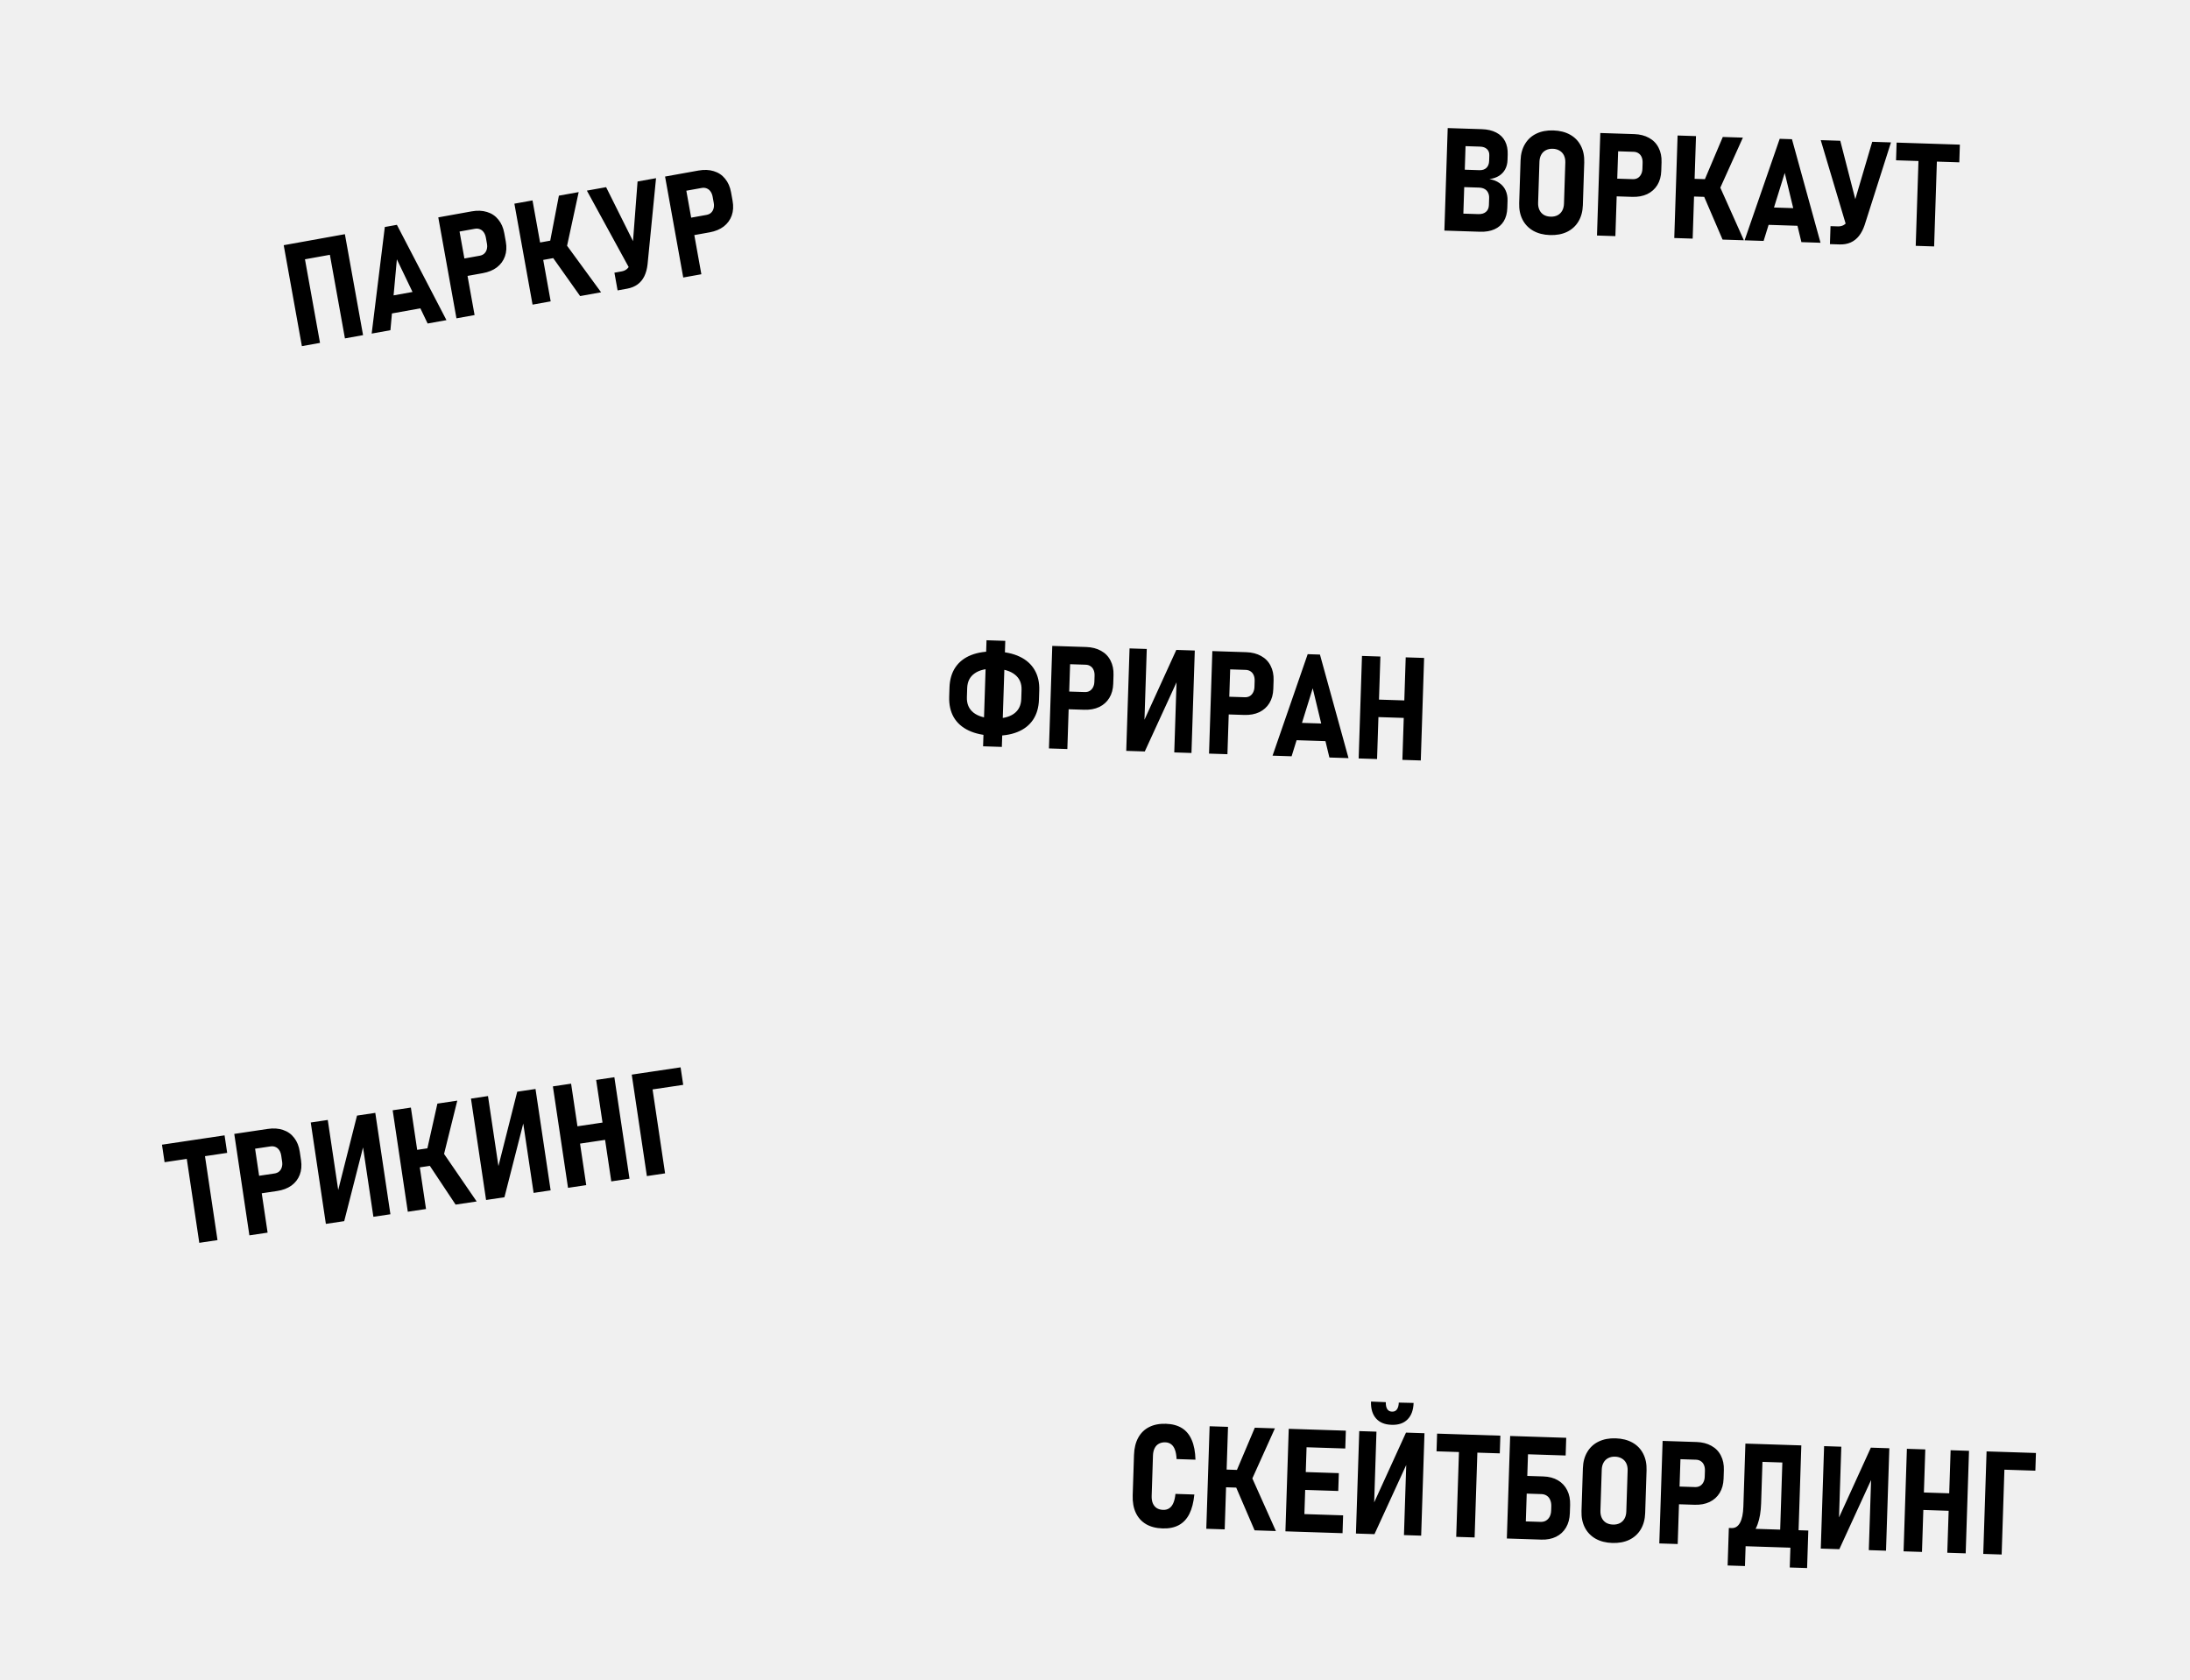
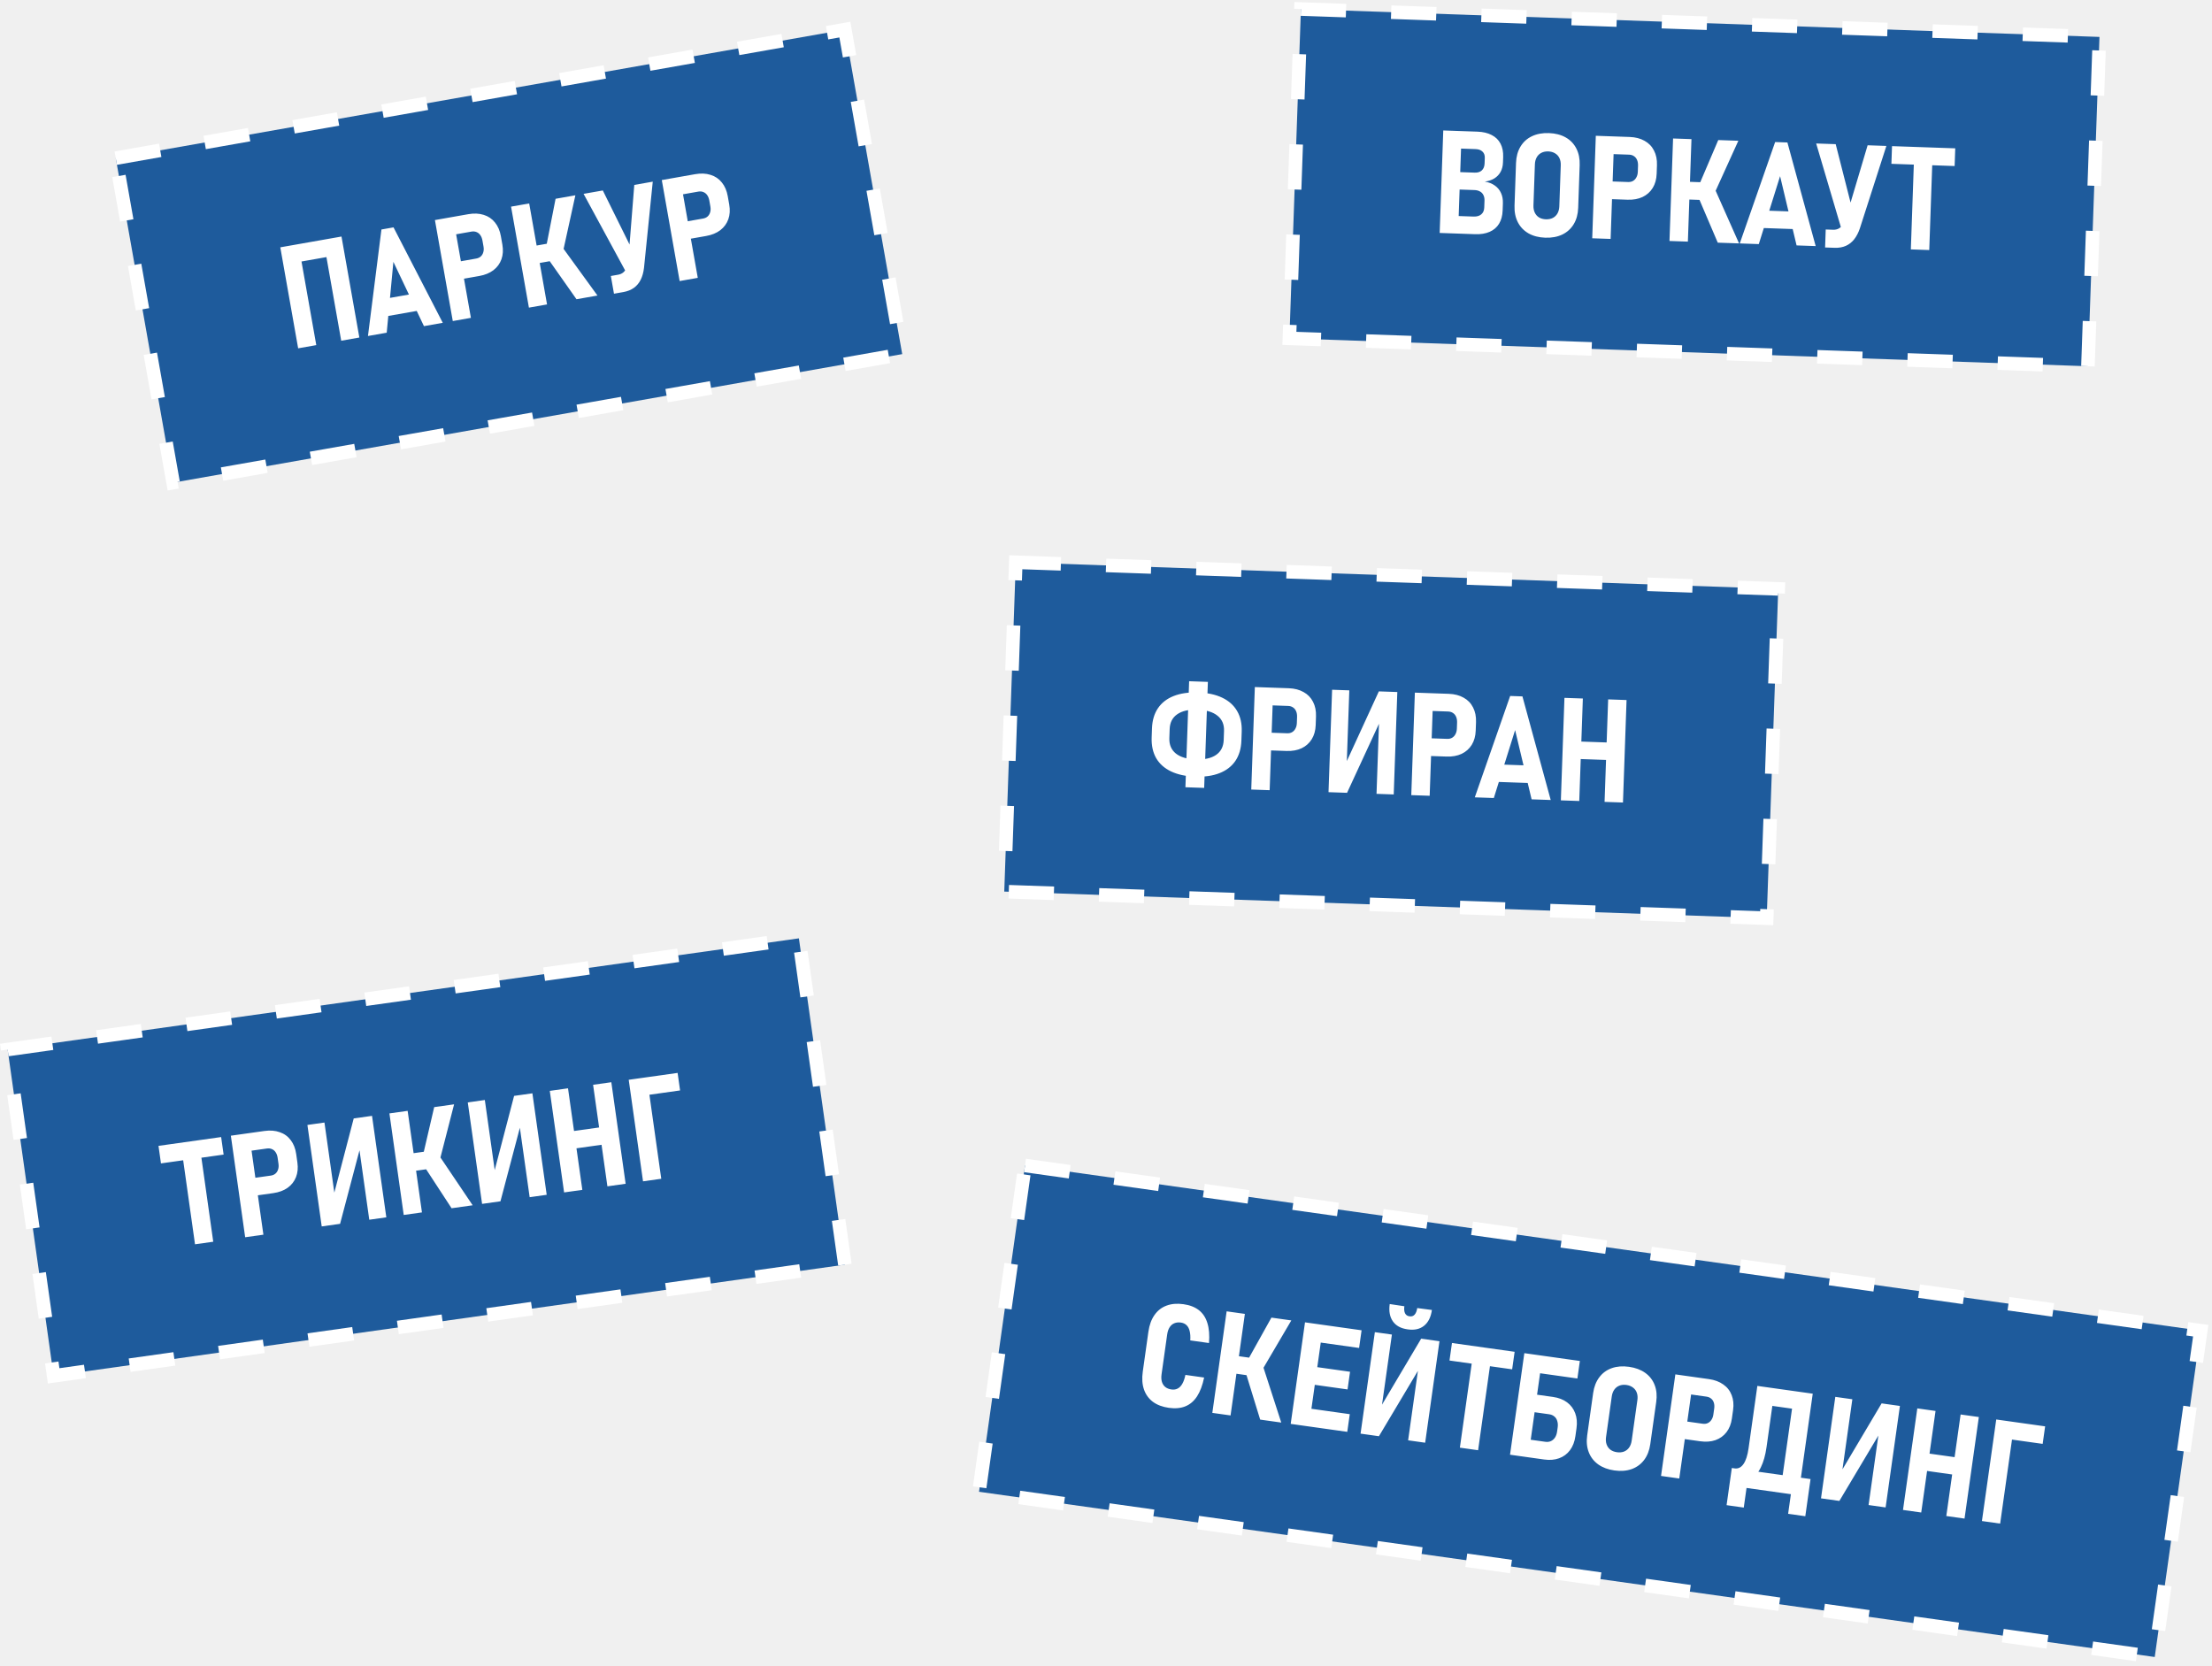
- <svg xmlns="http://www.w3.org/2000/svg" width="485" height="372" viewBox="0 0 485 372" fill="none">
-   <path d="M72.365 52.59L76.379 51.868L80.404 74.227L76.39 74.95L72.365 52.59ZM62.831 54.307L66.845 53.584L70.87 75.944L66.856 76.666L62.831 54.307ZM64.799 53.953L74.887 52.136L75.579 55.981L65.492 57.797L64.799 53.953ZM85.221 50.276L87.897 49.795L98.873 70.903L94.705 71.653L87.891 57.432L86.463 73.137L82.311 73.884L85.221 50.276ZM84.847 65.839L93.782 64.23L94.468 68.044L85.534 69.652L84.847 65.839ZM100.676 57.639L106.228 56.64C106.638 56.566 106.975 56.41 107.239 56.172C107.511 55.922 107.698 55.608 107.8 55.23C107.911 54.85 107.925 54.429 107.842 53.968L107.607 52.66C107.52 52.179 107.364 51.778 107.137 51.459C106.908 51.13 106.623 50.901 106.283 50.772C105.95 50.63 105.574 50.597 105.154 50.673L99.602 51.672L98.907 47.813L104.459 46.813C105.71 46.588 106.84 46.633 107.849 46.949C108.867 47.253 109.703 47.811 110.357 48.625C111.02 49.426 111.461 50.432 111.678 51.642L112.016 53.518C112.232 54.717 112.168 55.803 111.825 56.775C111.481 57.747 110.891 58.557 110.055 59.205C109.218 59.843 108.173 60.274 106.923 60.499L101.371 61.499L100.676 57.639ZM97.062 48.145L101.076 47.422L105.101 69.782L101.087 70.504L97.062 48.145ZM121.689 54.158L123.773 43.336L128.156 42.547L125.175 56.325L121.689 54.158ZM122.069 56.535L125.263 53.991L133.119 64.738L128.475 65.574L122.069 56.535ZM113.916 45.111L117.93 44.388L121.955 66.748L117.941 67.47L113.916 45.111ZM117.347 54.114L124.267 52.868L124.962 56.728L118.042 57.974L117.347 54.114ZM129.971 42.221L134.23 41.454L141.935 56.912L139.959 60.49L129.971 42.221ZM143.407 58.568C143.292 59.573 143.052 60.447 142.689 61.19C142.325 61.932 141.825 62.536 141.189 62.999C140.553 63.463 139.773 63.778 138.85 63.944L136.774 64.318L136.069 60.397L137.683 60.106C138.124 60.027 138.501 59.858 138.815 59.601C139.126 59.333 139.371 58.987 139.549 58.564C139.735 58.128 139.855 57.619 139.909 57.038L141.196 40.2L145.287 39.464L143.407 58.568ZM150.9 48.598L156.452 47.599C156.862 47.525 157.199 47.369 157.463 47.131C157.735 46.881 157.922 46.567 158.024 46.188C158.135 45.809 158.149 45.388 158.066 44.927L157.831 43.62C157.744 43.138 157.588 42.737 157.361 42.418C157.132 42.089 156.847 41.86 156.507 41.73C156.174 41.589 155.798 41.556 155.378 41.632L149.826 42.631L149.131 38.772L154.683 37.772C155.934 37.547 157.064 37.592 158.073 37.908C159.091 38.212 159.927 38.77 160.581 39.584C161.244 40.386 161.685 41.391 161.902 42.601L162.24 44.477C162.456 45.676 162.392 46.762 162.049 47.734C161.705 48.706 161.115 49.516 160.279 50.164C159.442 50.802 158.397 51.233 157.147 51.459L151.595 52.458L150.9 48.598ZM147.286 39.104L151.3 38.381L155.325 60.741L151.311 61.463L147.286 39.104Z" fill="black" />
-   <path d="M219.872 162.94C217.779 162.872 215.999 162.491 214.531 161.798C213.063 161.104 211.958 160.125 211.218 158.861C210.488 157.587 210.151 156.065 210.209 154.295L210.274 152.28C210.331 150.521 210.764 149.034 211.575 147.82C212.396 146.596 213.562 145.685 215.071 145.088C216.581 144.49 218.382 144.226 220.475 144.293C222.578 144.361 224.358 144.742 225.816 145.435C227.284 146.129 228.388 147.113 229.128 148.388C229.869 149.652 230.211 151.164 230.154 152.923L230.089 154.938C230.032 156.708 229.592 158.205 228.771 159.429C227.95 160.643 226.785 161.548 225.275 162.145C223.776 162.743 221.975 163.008 219.872 162.94ZM218.476 141.805L222.63 141.94L221.87 165.428L217.716 165.293L218.476 141.805ZM219.995 159.129C221.921 159.192 223.417 158.854 224.483 158.118C225.56 157.371 226.122 156.269 226.169 154.811L226.234 152.796C226.281 151.349 225.791 150.223 224.764 149.419C223.749 148.605 222.278 148.166 220.352 148.104C218.426 148.041 216.929 148.384 215.863 149.131C214.797 149.868 214.24 150.96 214.194 152.407L214.128 154.421C214.081 155.879 214.566 157.015 215.581 157.83C216.598 158.634 218.069 159.067 219.995 159.129ZM234.588 153.098L240.226 153.28C240.642 153.294 241.004 153.212 241.312 153.034C241.631 152.846 241.88 152.578 242.058 152.23C242.246 151.881 242.348 151.473 242.363 151.005L242.406 149.677C242.422 149.188 242.352 148.763 242.197 148.404C242.042 148.034 241.812 147.751 241.505 147.553C241.21 147.346 240.849 147.235 240.422 147.221L234.784 147.039L234.911 143.119L240.549 143.301C241.819 143.342 242.915 143.623 243.836 144.142C244.768 144.652 245.469 145.373 245.939 146.305C246.42 147.228 246.64 148.303 246.6 149.531L246.539 151.437C246.499 152.655 246.21 153.703 245.671 154.582C245.132 155.461 244.386 156.13 243.433 156.589C242.481 157.038 241.369 157.241 240.099 157.2L234.461 157.018L234.588 153.098ZM233.037 143.058L237.113 143.19L236.378 165.897L232.302 165.765L233.037 143.058ZM260.054 166.647L260.598 149.828L260.943 150.277L253.526 166.436L249.419 166.303L250.153 143.612L253.964 143.735L253.413 160.742L253.053 160.293L260.507 143.947L264.599 144.079L263.864 166.771L260.054 166.647ZM270.038 154.245L275.676 154.427C276.092 154.441 276.455 154.359 276.763 154.181C277.081 153.993 277.33 153.725 277.508 153.377C277.696 153.028 277.798 152.62 277.813 152.152L277.856 150.824C277.872 150.335 277.802 149.91 277.647 149.551C277.492 149.181 277.262 148.898 276.956 148.7C276.66 148.493 276.299 148.382 275.872 148.368L270.234 148.186L270.361 144.266L275.999 144.448C277.269 144.489 278.365 144.77 279.286 145.289C280.218 145.799 280.919 146.52 281.389 147.452C281.87 148.375 282.09 149.45 282.051 150.678L281.989 152.584C281.95 153.802 281.66 154.85 281.121 155.729C280.582 156.608 279.836 157.277 278.883 157.736C277.931 158.185 276.819 158.388 275.549 158.347L269.912 158.165L270.038 154.245ZM268.487 144.205L272.563 144.337L271.829 167.044L267.753 166.912L268.487 144.205ZM289.601 144.888L292.318 144.976L298.643 167.912L294.41 167.775L290.717 152.444L286.04 167.504L281.823 167.367L289.601 144.888ZM285.985 160.029L295.058 160.323L294.933 164.196L285.859 163.902L285.985 160.029ZM311.309 145.591L315.385 145.723L314.65 168.429L310.574 168.298L311.309 145.591ZM301.626 145.277L305.702 145.409L304.967 168.116L300.891 167.984L301.626 145.277ZM303.223 154.881L313.639 155.218L313.514 159.091L303.097 158.754L303.223 154.881Z" fill="black" />
-   <path d="M322.047 47.249L327.372 47.422C328.101 47.445 328.669 47.281 329.076 46.93C329.494 46.578 329.714 46.075 329.735 45.419L329.785 43.873C329.8 43.404 329.719 43.001 329.543 42.661C329.377 42.312 329.12 42.043 328.772 41.855C328.434 41.667 328.02 41.565 327.531 41.549L322.237 41.377L322.361 37.52L327.609 37.69C328.275 37.712 328.796 37.546 329.172 37.193C329.559 36.831 329.764 36.311 329.786 35.634L329.825 34.416C329.844 33.823 329.672 33.359 329.307 33.024C328.954 32.679 328.444 32.495 327.777 32.474L322.53 32.304L322.656 28.431L328.168 28.61C329.418 28.65 330.478 28.898 331.349 29.353C332.221 29.799 332.872 30.434 333.304 31.261C333.736 32.088 333.933 33.074 333.896 34.22L333.857 35.438C333.831 36.219 333.658 36.906 333.337 37.5C333.015 38.094 332.557 38.58 331.961 38.956C331.365 39.323 330.659 39.56 329.843 39.669C330.714 39.812 331.455 40.102 332.066 40.539C332.677 40.965 333.134 41.511 333.435 42.178C333.747 42.844 333.889 43.615 333.861 44.489L333.81 46.051C333.773 47.207 333.512 48.188 333.027 48.996C332.543 49.793 331.851 50.391 330.952 50.789C330.054 51.188 328.985 51.367 327.746 51.327L321.921 51.138L322.047 47.249ZM320.61 28.365L324.686 28.497L323.951 51.204L319.875 51.072L320.61 28.365ZM343.261 52.063C341.835 52.017 340.6 51.701 339.556 51.115C338.512 50.518 337.721 49.695 337.181 48.646C336.642 47.597 336.395 46.374 336.44 44.979L336.746 35.516C336.791 34.12 337.117 32.917 337.723 31.905C338.329 30.882 339.172 30.112 340.252 29.595C341.332 29.077 342.585 28.841 344.011 28.888C345.448 28.934 346.689 29.25 347.733 29.837C348.777 30.423 349.568 31.246 350.107 32.305C350.646 33.355 350.893 34.577 350.848 35.972L350.542 45.436C350.497 46.831 350.171 48.034 349.565 49.047C348.959 50.059 348.116 50.829 347.036 51.357C345.957 51.874 344.698 52.109 343.261 52.063ZM343.393 47.987C343.976 48.006 344.49 47.903 344.935 47.677C345.381 47.442 345.725 47.104 345.969 46.663C346.212 46.223 346.344 45.701 346.363 45.097L346.657 36.008C346.677 35.415 346.579 34.891 346.364 34.435C346.15 33.98 345.828 33.626 345.398 33.372C344.969 33.108 344.463 32.967 343.88 32.948C343.297 32.929 342.783 33.038 342.337 33.273C341.903 33.499 341.564 33.832 341.32 34.272C341.077 34.712 340.945 35.229 340.926 35.823L340.632 44.912C340.612 45.516 340.71 46.045 340.925 46.5C341.139 46.955 341.456 47.315 341.875 47.578C342.304 47.832 342.81 47.968 343.393 47.987ZM355.956 39.498L361.593 39.681C362.01 39.694 362.372 39.612 362.68 39.434C362.999 39.247 363.247 38.978 363.425 38.63C363.614 38.282 363.715 37.873 363.731 37.405L363.774 36.077C363.789 35.588 363.72 35.164 363.565 34.804C363.41 34.435 363.179 34.151 362.873 33.953C362.577 33.746 362.216 33.635 361.789 33.621L356.152 33.439L356.279 29.519L361.916 29.701C363.186 29.743 364.282 30.023 365.203 30.543C366.135 31.052 366.836 31.773 367.306 32.706C367.787 33.628 368.008 34.703 367.968 35.932L367.906 37.837C367.867 39.055 367.578 40.104 367.039 40.982C366.499 41.861 365.753 42.53 364.801 42.989C363.848 43.438 362.737 43.642 361.467 43.6L355.829 43.418L355.956 39.498ZM354.405 29.458L358.481 29.59L357.746 52.297L353.67 52.165L354.405 29.458ZM377.232 40.484L381.531 30.336L385.982 30.48L380.188 43.331L377.232 40.484ZM377.107 42.887L380.762 41.067L386.2 53.218L381.483 53.065L377.107 42.887ZM371.521 30.012L375.597 30.144L374.862 52.851L370.786 52.719L371.521 30.012ZM372.995 39.534L380.022 39.761L379.895 43.681L372.868 43.453L372.995 39.534ZM394.134 30.744L396.851 30.832L403.175 53.767L398.943 53.63L395.249 38.3L390.572 53.359L386.356 53.223L394.134 30.744ZM390.517 45.885L399.591 46.178L399.465 50.051L390.392 49.758L390.517 45.885ZM403.223 31.038L407.549 31.178L411.854 47.904L409.174 50.991L403.223 31.038ZM412.948 49.831C412.625 50.79 412.209 51.594 411.698 52.245C411.187 52.895 410.572 53.381 409.853 53.702C409.134 54.022 408.306 54.168 407.369 54.137L405.26 54.069L405.389 50.087L407.029 50.14C407.477 50.154 407.881 50.068 408.241 49.882C408.602 49.685 408.913 49.398 409.176 49.021C409.449 48.634 409.672 48.162 409.847 47.605L414.623 31.407L418.777 31.541L412.948 49.831ZM424.932 33.616L429.008 33.748L428.334 54.581L424.258 54.449L424.932 33.616ZM420.026 31.582L434.035 32.035L433.908 35.955L419.9 35.502L420.026 31.582Z" fill="black" />
-   <path d="M41.061 254.65L45.094 254.049L48.169 274.664L44.136 275.266L41.061 254.65ZM35.87 253.529L49.732 251.461L50.31 255.34L36.448 257.408L35.87 253.529ZM55.207 260.739L60.786 259.907C61.199 259.846 61.54 259.7 61.811 259.47C62.091 259.228 62.287 258.92 62.4 258.545C62.523 258.169 62.55 257.748 62.48 257.285L62.285 255.971C62.212 255.487 62.068 255.082 61.851 254.756C61.632 254.42 61.354 254.183 61.018 254.043C60.69 253.892 60.314 253.848 59.892 253.911L54.313 254.743L53.734 250.864L59.313 250.032C60.57 249.845 61.699 249.924 62.698 250.27C63.706 250.604 64.525 251.187 65.155 252.02C65.794 252.841 66.204 253.86 66.385 255.075L66.666 256.961C66.846 258.166 66.749 259.25 66.377 260.211C66.004 261.172 65.39 261.964 64.535 262.587C63.679 263.199 62.622 263.599 61.365 263.786L55.786 264.618L55.207 260.739ZM51.88 251.141L55.914 250.539L59.265 273.009L55.231 273.611L51.88 251.141ZM82.691 269.5L80.209 252.856L80.629 253.235L76.231 270.463L72.167 271.069L68.818 248.615L72.588 248.052L75.099 264.882L74.663 264.504L79.064 247.086L83.113 246.482L86.462 268.937L82.691 269.5ZM94.458 255.185L96.867 244.431L101.271 243.774L97.877 257.456L94.458 255.185ZM94.767 257.572L98.035 255.126L105.565 266.104L100.898 266.8L94.767 257.572ZM86.961 245.908L90.994 245.307L94.346 267.777L90.312 268.379L86.961 245.908ZM90.119 255.011L97.074 253.974L97.652 257.853L90.698 258.89L90.119 255.011ZM118.174 264.207L115.691 247.563L116.111 247.943L111.714 265.171L107.649 265.777L104.3 243.322L108.071 242.76L110.581 259.589L110.146 259.212L114.546 241.794L118.595 241.19L121.944 263.645L118.174 264.207ZM132.025 239.187L136.058 238.585L139.41 261.056L135.376 261.657L132.025 239.187ZM122.443 240.616L126.477 240.015L129.828 262.485L125.795 263.086L122.443 240.616ZM125.737 249.777L136.045 248.24L136.616 252.073L126.309 253.61L125.737 249.777ZM139.906 238.011L143.94 237.41L147.291 259.88L143.258 260.482L139.906 238.011ZM141.823 237.726L150.724 236.398L151.303 240.277L142.401 241.605L141.823 237.726Z" fill="black" />
-   <path d="M257.458 338.519C256.021 338.473 254.801 338.157 253.799 337.572C252.797 336.977 252.042 336.14 251.535 335.06C251.028 333.981 250.799 332.686 250.848 331.177L251.137 322.26C251.185 320.75 251.498 319.473 252.073 318.428C252.65 317.374 253.457 316.587 254.495 316.068C255.533 315.539 256.771 315.297 258.208 315.344C259.624 315.39 260.807 315.709 261.757 316.303C262.707 316.897 263.429 317.774 263.923 318.937C264.427 320.089 264.703 321.542 264.751 323.294L260.566 323.159C260.53 322.334 260.411 321.653 260.21 321.115C260.019 320.577 259.745 320.172 259.389 319.9C259.033 319.618 258.595 319.468 258.075 319.451C257.523 319.433 257.045 319.538 256.642 319.764C256.239 319.981 255.926 320.314 255.703 320.766C255.48 321.207 255.358 321.75 255.337 322.395L255.049 331.313C255.028 331.958 255.114 332.508 255.308 332.963C255.502 333.417 255.793 333.77 256.181 334.023C256.569 334.264 257.039 334.394 257.591 334.412C258.111 334.429 258.558 334.313 258.931 334.065C259.314 333.816 259.618 333.43 259.844 332.906C260.08 332.372 260.237 331.694 260.316 330.873L264.501 331.009C264.33 332.754 263.961 334.191 263.393 335.319C262.825 336.437 262.048 337.261 261.061 337.792C260.075 338.323 258.874 338.565 257.458 338.519ZM273.594 326.363L277.893 316.215L282.344 316.359L276.55 329.21L273.594 326.363ZM273.469 328.766L277.124 326.946L282.562 339.097L277.845 338.944L273.469 328.766ZM267.882 315.891L271.958 316.023L271.224 338.73L267.148 338.598L267.882 315.891ZM269.357 325.413L276.384 325.64L276.257 329.56L269.23 329.333L269.357 325.413ZM285.405 316.458L289.481 316.59L288.746 339.297L284.67 339.165L285.405 316.458ZM286.422 335.267L297.447 335.624L297.32 339.575L286.294 339.218L286.422 335.267ZM286.723 325.959L296.499 326.275L296.371 330.227L286.595 329.91L286.723 325.959ZM287.029 316.511L298.054 316.868L297.926 320.819L286.901 320.462L287.029 316.511ZM310.922 339.999L311.466 323.18L311.811 323.629L304.394 339.788L300.287 339.655L301.021 316.964L304.832 317.087L304.282 334.094L303.921 333.644L311.375 317.299L315.467 317.431L314.733 340.122L310.922 339.999ZM313.058 310.725C313.006 312.307 312.561 313.523 311.72 314.371C310.88 315.219 309.72 315.619 308.242 315.571L308.117 315.567C306.639 315.52 305.508 315.045 304.724 314.144C303.94 313.244 303.574 312.002 303.625 310.419L306.904 310.557C306.883 311.202 306.986 311.711 307.214 312.083C307.452 312.445 307.785 312.633 308.212 312.647L308.337 312.651C308.774 312.665 309.118 312.499 309.369 312.153C309.62 311.796 309.756 311.295 309.777 310.65L313.058 310.725ZM323.168 319.556L327.244 319.688L326.57 340.521L322.494 340.389L323.168 319.556ZM318.262 317.522L332.271 317.975L332.144 321.895L318.136 321.441L318.262 317.522ZM335.801 336.896L341.173 337.07C341.632 337.084 342.031 336.993 342.37 336.796C342.721 336.588 342.996 336.295 343.196 335.916C343.396 335.526 343.505 335.071 343.522 334.55L343.551 333.645C343.569 333.103 343.49 332.632 343.315 332.23C343.152 331.818 342.901 331.503 342.564 331.283C342.228 331.054 341.831 330.931 341.373 330.917L336 330.743L336.127 326.823L341.796 327.006C343.045 327.047 344.12 327.332 345.02 327.861C345.92 328.39 346.605 329.126 347.075 330.069C347.545 331.002 347.76 332.092 347.719 333.342L347.661 335.138C347.621 336.366 347.337 337.431 346.807 338.331C346.278 339.231 345.542 339.91 344.6 340.37C343.668 340.829 342.582 341.039 341.343 340.999L335.674 340.816L335.801 336.896ZM334.441 318.045L338.517 318.177L337.783 340.884L333.707 340.752L334.441 318.045ZM336.378 318.108L346.857 318.447L346.73 322.367L336.251 322.028L336.378 318.108ZM357.062 341.742C355.636 341.696 354.4 341.38 353.356 340.794C352.313 340.197 351.521 339.374 350.982 338.325C350.442 337.276 350.195 336.053 350.241 334.658L350.547 325.195C350.592 323.799 350.917 322.596 351.523 321.584C352.13 320.561 352.973 319.791 354.053 319.274C355.132 318.756 356.385 318.521 357.812 318.567C359.249 318.613 360.489 318.929 361.533 319.516C362.577 320.102 363.369 320.925 363.908 321.984C364.447 323.034 364.694 324.256 364.649 325.651L364.343 335.115C364.297 336.51 363.972 337.713 363.366 338.726C362.76 339.738 361.917 340.508 360.837 341.036C359.757 341.553 358.499 341.789 357.062 341.742ZM357.194 337.666C357.777 337.685 358.291 337.582 358.736 337.356C359.181 337.121 359.526 336.783 359.769 336.342C360.013 335.902 360.144 335.38 360.164 334.776L360.458 325.687C360.477 325.094 360.379 324.57 360.165 324.114C359.95 323.659 359.628 323.305 359.199 323.051C358.77 322.787 358.263 322.646 357.68 322.627C357.097 322.608 356.583 322.717 356.138 322.952C355.703 323.178 355.364 323.511 355.121 323.951C354.877 324.391 354.746 324.908 354.726 325.502L354.432 334.591C354.413 335.195 354.51 335.724 354.725 336.179C354.94 336.634 355.256 336.994 355.675 337.257C356.104 337.511 356.611 337.647 357.194 337.666ZM369.756 329.177L375.394 329.36C375.81 329.373 376.172 329.291 376.48 329.113C376.799 328.926 377.048 328.658 377.226 328.309C377.414 327.961 377.516 327.552 377.531 327.084L377.574 325.756C377.59 325.267 377.52 324.843 377.365 324.483C377.21 324.114 376.98 323.83 376.673 323.632C376.378 323.425 376.017 323.314 375.59 323.3L369.952 323.118L370.079 319.198L375.717 319.381C376.987 319.422 378.083 319.702 379.004 320.222C379.936 320.731 380.637 321.452 381.107 322.385C381.588 323.307 381.808 324.382 381.768 325.611L381.707 327.516C381.667 328.734 381.378 329.783 380.839 330.661C380.3 331.54 379.554 332.209 378.601 332.668C377.648 333.117 376.537 333.321 375.267 333.279L369.629 333.097L369.756 329.177ZM368.205 319.137L372.281 319.269L371.546 341.976L367.47 341.844L368.205 319.137ZM383.151 338.428L383.511 338.439C384.292 338.465 384.903 338.073 385.347 337.264C385.79 336.455 386.036 335.269 386.087 333.708L386.539 319.731L390.443 319.857L390.018 333.006C389.96 334.807 389.702 336.336 389.244 337.593C388.797 338.85 388.115 339.808 387.197 340.466C386.29 341.124 385.134 341.431 383.728 341.385L383.056 341.364L383.151 338.428ZM382.87 338.419L386.712 338.543L386.443 346.851L382.602 346.727L382.87 338.419ZM382.87 338.419L399.237 338.948L399.11 342.868L382.744 342.338L382.87 338.419ZM396.629 338.864L400.471 338.988L400.202 347.296L396.36 347.172L396.629 338.864ZM394.847 319.999L398.923 320.131L398.189 342.838L394.113 342.706L394.847 319.999ZM389.163 319.816L396.69 320.059L396.563 323.979L389.036 323.735L389.163 319.816ZM413.868 343.33L414.413 326.511L414.758 326.959L407.341 343.119L403.233 342.986L403.968 320.295L407.778 320.418L407.228 337.425L406.867 336.975L414.321 320.63L418.413 320.762L417.679 343.453L413.868 343.33ZM431.984 321.201L436.06 321.333L435.325 344.04L431.249 343.908L431.984 321.201ZM422.302 320.888L426.378 321.02L425.643 343.727L421.567 343.595L422.302 320.888ZM423.898 330.491L434.315 330.828L434.189 334.701L423.773 334.364L423.898 330.491ZM439.949 321.459L444.025 321.591L443.29 344.298L439.214 344.166L439.949 321.459ZM441.885 321.521L450.88 321.812L450.754 325.732L441.758 325.441L441.885 321.521Z" fill="black" />
+ <svg xmlns="http://www.w3.org/2000/svg" width="490" height="369" viewBox="0 0 490 369" fill="none">
+   <rect x="1.738" y="1.217" width="164" height="73.003" transform="matrix(0.984808 -0.173648 0.174093 0.984729 23.7183 34.1405)" fill="#1E5B9C" />
+   <rect x="1.738" y="1.217" width="164" height="73.003" transform="matrix(0.984808 -0.173648 0.174093 0.984729 23.7183 34.1405)" stroke="white" stroke-width="3" stroke-dasharray="10 10" />
+   <path d="M71.631 53.108L75.647 52.4L79.602 74.772L75.586 75.48L71.631 53.108ZM62.091 54.79L66.107 54.082L70.062 76.454L66.046 77.162L62.091 54.79ZM64.06 54.443L74.155 52.663L74.835 56.51L64.74 58.29L64.06 54.443ZM84.495 50.84L87.173 50.368L98.083 71.513L93.913 72.248L87.142 58.005L85.665 73.703L81.51 74.435L84.495 50.84ZM84.073 66.4L93.013 64.823L93.687 68.639L84.747 70.215L84.073 66.4ZM99.928 58.257L105.483 57.278C105.894 57.205 106.231 57.05 106.496 56.813C106.769 56.564 106.957 56.251 107.06 55.873C107.172 55.493 107.188 55.073 107.106 54.611L106.875 53.303C106.79 52.821 106.634 52.42 106.409 52.101C106.181 51.77 105.897 51.54 105.557 51.41C105.225 51.267 104.848 51.233 104.428 51.307L98.873 52.287L98.19 48.425L103.745 47.446C104.997 47.225 106.127 47.274 107.135 47.593C108.152 47.901 108.986 48.462 109.638 49.278C110.299 50.082 110.736 51.089 110.95 52.299L111.282 54.176C111.494 55.377 111.427 56.462 111.08 57.433C110.733 58.404 110.141 59.212 109.303 59.856C108.463 60.491 107.418 60.919 106.166 61.139L100.611 62.119L99.928 58.257ZM96.344 48.751L100.36 48.042L104.315 70.414L100.299 71.122L96.344 48.751ZM120.953 54.851L123.072 44.038L127.457 43.264L124.433 57.03L120.953 54.851ZM121.326 57.229L124.528 54.697L132.351 65.471L127.704 66.29L121.326 57.229ZM113.208 45.777L117.225 45.069L121.18 67.441L117.164 68.149L113.208 45.777ZM116.611 54.792L123.535 53.571L124.218 57.433L117.294 58.654L116.611 54.792ZM129.273 42.944L133.535 42.193L141.192 57.677L139.205 61.248L129.273 42.944ZM142.66 59.337C142.541 60.342 142.299 61.215 141.933 61.957C141.567 62.698 141.065 63.3 140.427 63.761C139.789 64.223 139.009 64.535 138.085 64.698L136.008 65.064L135.314 61.14L136.93 60.855C137.371 60.778 137.749 60.611 138.063 60.354C138.376 60.088 138.622 59.743 138.801 59.32C138.988 58.885 139.11 58.377 139.166 57.796L140.506 40.964L144.599 40.242L142.66 59.337ZM150.184 49.395L155.739 48.416C156.15 48.344 156.487 48.189 156.752 47.952C157.025 47.703 157.213 47.389 157.316 47.011C157.428 46.632 157.444 46.212 157.362 45.75L157.131 44.442C157.046 43.96 156.89 43.559 156.665 43.239C156.437 42.909 156.153 42.679 155.813 42.548C155.481 42.406 155.104 42.372 154.684 42.446L149.129 43.425L148.446 39.564L154.001 38.584C155.253 38.363 156.383 38.413 157.391 38.732C158.408 39.039 159.242 39.601 159.894 40.417C160.555 41.22 160.992 42.227 161.206 43.438L161.538 45.315C161.75 46.515 161.683 47.601 161.336 48.571C160.989 49.542 160.397 50.35 159.559 50.995C158.719 51.63 157.674 52.057 156.422 52.278L150.867 53.257L150.184 49.395ZM146.6 39.889L150.616 39.181L154.571 61.553L150.555 62.261L146.6 39.889Z" fill="white" />
+   <rect x="1.447" y="1.551" width="169" height="73" transform="matrix(0.999391 0.0348995 -0.0349832 0.999388 223.625 122.955)" fill="#1E5B9C" />
+   <rect x="1.447" y="1.551" width="169" height="73" transform="matrix(0.999391 0.0348995 -0.0349832 0.999388 223.625 122.955)" stroke="white" stroke-width="3" stroke-dasharray="10 10" />
+   <path d="M264.754 172.049C262.662 171.976 260.882 171.591 259.416 170.894C257.95 170.196 256.848 169.214 256.111 167.948C255.384 166.672 255.052 165.149 255.114 163.38L255.184 161.365C255.246 159.606 255.684 158.12 256.497 156.908C257.322 155.686 258.49 154.779 260.001 154.185C261.512 153.592 263.314 153.332 265.407 153.405C267.51 153.478 269.289 153.863 270.745 154.56C272.211 155.258 273.312 156.245 274.049 157.521C274.787 158.787 275.125 160.3 275.063 162.059L274.992 164.074C274.931 165.843 274.487 167.339 273.663 168.561C272.839 169.773 271.671 170.675 270.16 171.269C268.659 171.863 266.857 172.123 264.754 172.049ZM263.415 150.912L267.568 151.057L266.746 174.542L262.593 174.397L263.415 150.912ZM264.887 168.239C266.813 168.306 268.31 167.973 269.378 167.239C270.457 166.495 271.022 165.394 271.073 163.937L271.144 161.922C271.194 160.475 270.707 159.348 269.683 158.541C268.669 157.724 267.199 157.282 265.273 157.215C263.347 157.147 261.85 157.486 260.782 158.23C259.714 158.965 259.155 160.055 259.104 161.502L259.033 163.516C258.982 164.974 259.464 166.111 260.477 166.928C261.492 167.735 262.962 168.172 264.887 168.239ZM279.497 162.245L285.134 162.442C285.55 162.457 285.913 162.376 286.221 162.199C286.54 162.012 286.79 161.744 286.968 161.396C287.158 161.049 287.261 160.64 287.277 160.172L287.324 158.845C287.341 158.355 287.272 157.931 287.118 157.571C286.964 157.201 286.734 156.917 286.429 156.718C286.134 156.51 285.773 156.398 285.346 156.384L279.709 156.187L279.846 152.267L285.483 152.464C286.753 152.508 287.848 152.792 288.768 153.314C289.699 153.826 290.398 154.548 290.865 155.482C291.344 156.405 291.561 157.481 291.518 158.71L291.452 160.615C291.409 161.833 291.117 162.881 290.576 163.758C290.034 164.635 289.286 165.303 288.332 165.759C287.379 166.205 286.267 166.406 284.997 166.362L279.36 166.165L279.497 162.245ZM277.972 152.202L282.048 152.344L281.253 175.049L277.177 174.907L277.972 152.202ZM304.927 175.86L305.515 159.042L305.859 159.492L298.399 175.632L294.292 175.489L295.087 152.799L298.897 152.932L298.302 169.938L297.942 169.487L305.44 153.161L309.531 153.304L308.737 175.993L304.927 175.86ZM314.944 163.483L320.581 163.68C320.997 163.695 321.36 163.614 321.668 163.437C321.988 163.25 322.237 162.982 322.416 162.634C322.605 162.286 322.708 161.878 322.724 161.41L322.771 160.082C322.788 159.593 322.719 159.169 322.565 158.809C322.411 158.439 322.182 158.155 321.876 157.956C321.581 157.748 321.22 157.636 320.793 157.621L315.156 157.425L315.293 153.505L320.93 153.702C322.2 153.746 323.295 154.029 324.215 154.551C325.146 155.063 325.845 155.786 326.312 156.72C326.791 157.643 327.009 158.719 326.966 159.948L326.899 161.853C326.856 163.071 326.564 164.118 326.023 164.996C325.481 165.873 324.734 166.54 323.779 166.997C322.826 167.443 321.714 167.644 320.444 167.6L314.807 167.403L314.944 163.483ZM313.419 153.44L317.495 153.582L316.7 176.287L312.625 176.144L313.419 153.44ZM334.531 154.177L337.249 154.272L343.512 177.223L339.28 177.075L335.627 161.735L330.91 176.783L326.694 176.636L334.531 154.177ZM330.875 169.308L339.947 169.625L339.812 173.498L330.739 173.181L330.875 169.308ZM356.237 154.935L360.313 155.077L359.518 177.782L355.442 177.64L356.237 154.935ZM346.555 154.597L350.631 154.739L349.836 177.444L345.761 177.302L346.555 154.597ZM348.126 164.204L358.542 164.568L358.406 168.441L347.991 168.077L348.126 164.204Z" fill="white" />
+   <rect x="1.447" y="1.551" width="177" height="73" transform="matrix(0.999391 0.0348995 -0.0349832 0.999388 286.787 0.401636)" fill="#1E5B9C" />
+   <rect x="1.447" y="1.551" width="177" height="73" transform="matrix(0.999391 0.0348995 -0.0349832 0.999388 286.787 0.401636)" stroke="white" stroke-width="3" stroke-dasharray="10 10" />
+   <path d="M321.097 47.789L326.422 47.975C327.151 48 327.719 47.837 328.128 47.487C328.546 47.137 328.767 46.634 328.79 45.978L328.844 44.432C328.861 43.964 328.781 43.559 328.605 43.22C328.44 42.87 328.184 42.6 327.836 42.411C327.499 42.222 327.086 42.119 326.596 42.102L321.303 41.917L321.438 38.06L326.684 38.243C327.351 38.267 327.872 38.102 328.25 37.751C328.637 37.389 328.843 36.87 328.867 36.193L328.91 34.975C328.93 34.382 328.759 33.917 328.395 33.582C328.043 33.236 327.533 33.051 326.867 33.028L321.62 32.845L321.756 28.972L327.268 29.165C328.517 29.208 329.577 29.459 330.447 29.917C331.317 30.364 331.967 31.002 332.397 31.829C332.826 32.657 333.021 33.644 332.981 34.789L332.938 36.007C332.911 36.788 332.736 37.475 332.413 38.068C332.09 38.661 331.63 39.146 331.033 39.521C330.437 39.886 329.73 40.122 328.913 40.229C329.784 40.374 330.524 40.665 331.134 41.104C331.744 41.531 332.199 42.079 332.499 42.746C332.809 43.413 332.949 44.184 332.919 45.059L332.864 46.62C332.823 47.776 332.56 48.757 332.073 49.563C331.587 50.359 330.893 50.955 329.994 51.351C329.094 51.747 328.024 51.924 326.786 51.88L320.961 51.677L321.097 47.789ZM319.71 28.901L323.786 29.043L322.991 51.748L318.915 51.605L319.71 28.901ZM342.299 52.657C340.873 52.607 339.639 52.287 338.596 51.699C337.554 51.099 336.765 50.274 336.228 49.224C335.692 48.173 335.448 46.95 335.497 45.555L335.828 36.093C335.877 34.697 336.205 33.495 336.814 32.484C337.423 31.463 338.268 30.695 339.349 30.18C340.43 29.666 341.684 29.433 343.11 29.483C344.547 29.533 345.787 29.853 346.829 30.442C347.872 31.031 348.661 31.855 349.197 32.916C349.734 33.967 349.977 35.19 349.929 36.585L349.597 46.048C349.548 47.443 349.22 48.646 348.611 49.656C348.002 50.667 347.157 51.435 346.076 51.96C344.995 52.474 343.736 52.707 342.299 52.657ZM342.442 48.581C343.025 48.601 343.539 48.499 343.985 48.275C344.431 48.041 344.776 47.703 345.021 47.264C345.265 46.824 345.398 46.303 345.419 45.699L345.738 36.611C345.758 36.017 345.662 35.493 345.449 35.037C345.235 34.581 344.914 34.226 344.485 33.971C344.057 33.706 343.551 33.564 342.968 33.543C342.385 33.523 341.871 33.63 341.425 33.865C340.99 34.089 340.65 34.421 340.405 34.861C340.16 35.3 340.027 35.817 340.007 36.41L339.689 45.499C339.667 46.102 339.764 46.632 339.977 47.088C340.19 47.543 340.506 47.904 340.924 48.168C341.353 48.423 341.859 48.561 342.442 48.581ZM355.027 40.124L360.664 40.321C361.08 40.336 361.443 40.255 361.751 40.078C362.07 39.891 362.319 39.623 362.498 39.275C362.688 38.928 362.791 38.519 362.807 38.051L362.854 36.724C362.871 36.234 362.802 35.81 362.648 35.45C362.494 35.08 362.264 34.796 361.959 34.597C361.664 34.389 361.303 34.277 360.876 34.262L355.239 34.066L355.376 30.146L361.013 30.343C362.283 30.387 363.378 30.671 364.298 31.192C365.228 31.704 365.928 32.427 366.395 33.361C366.874 34.284 367.091 35.36 367.048 36.589L366.982 38.494C366.939 39.712 366.647 40.759 366.105 41.637C365.564 42.514 364.816 43.181 363.862 43.638C362.909 44.084 361.797 44.285 360.527 44.241L354.889 44.044L355.027 40.124ZM353.502 30.081L357.578 30.223L356.783 52.928L352.707 52.785L353.502 30.081ZM376.3 41.164L380.626 31.028L385.077 31.183L379.249 44.019L376.3 41.164ZM376.169 43.567L379.828 41.757L385.234 53.921L380.518 53.757L376.169 43.567ZM370.617 30.678L374.692 30.821L373.897 53.526L369.822 53.383L370.617 30.678ZM372.066 40.203L379.092 40.449L378.955 44.368L371.928 44.123L372.066 40.203ZM393.228 31.468L395.945 31.563L402.208 54.514L397.977 54.366L394.323 39.026L389.607 54.074L385.39 53.927L393.228 31.468ZM389.571 46.599L398.644 46.916L398.508 50.789L389.436 50.472L389.571 46.599ZM402.316 31.785L406.642 31.936L410.902 48.673L408.215 51.753L402.316 31.785ZM411.992 50.603C411.666 51.561 411.247 52.365 410.735 53.014C410.222 53.663 409.606 54.147 408.886 54.466C408.166 54.785 407.338 54.928 406.401 54.895L404.293 54.821L404.432 50.84L406.072 50.897C406.519 50.912 406.924 50.828 407.284 50.642C407.646 50.446 407.958 50.16 408.221 49.784C408.495 49.397 408.72 48.925 408.896 48.369L413.715 32.183L417.869 32.328L411.992 50.603ZM424.018 34.419L428.094 34.562L427.365 55.393L423.289 55.25L424.018 34.419ZM419.118 32.372L433.125 32.861L432.988 36.781L418.981 36.291L419.118 32.372Z" fill="white" />
+   <rect x="1.695" y="1.277" width="177" height="73.002" transform="matrix(0.990268 -0.139173 0.139548 0.990215 -0.161648 231.475)" fill="#1E5B9C" />
+   <rect x="1.695" y="1.277" width="177" height="73.002" transform="matrix(0.990268 -0.139173 0.139548 0.990215 -0.161648 231.475)" stroke="white" stroke-width="3" stroke-dasharray="10 10" />
+   <path d="M40.291 255.008L44.329 254.44L47.238 275.08L43.2 275.648L40.291 255.008ZM35.109 253.843L48.988 251.892L49.535 255.776L35.656 257.726L35.109 253.843ZM54.389 261.215L59.975 260.43C60.387 260.372 60.73 260.23 61.003 260.002C61.285 259.762 61.484 259.456 61.599 259.082C61.725 258.707 61.755 258.287 61.69 257.823L61.505 256.507C61.436 256.023 61.295 255.617 61.081 255.289C60.865 254.951 60.589 254.711 60.253 254.569C59.926 254.415 59.552 254.368 59.129 254.427L53.543 255.212L52.996 251.329L58.581 250.544C59.84 250.367 60.968 250.456 61.964 250.81C62.97 251.152 63.784 251.743 64.407 252.581C65.039 253.407 65.441 254.429 65.612 255.646L65.878 257.534C66.048 258.741 65.943 259.823 65.563 260.781C65.182 261.739 64.562 262.526 63.702 263.141C62.84 263.746 61.781 264.137 60.522 264.314L54.936 265.099L54.389 261.215ZM51.139 251.59L55.177 251.022L58.348 273.519L54.309 274.086L51.139 251.59ZM81.802 270.206L79.454 253.543L79.871 253.926L75.335 271.115L71.265 271.687L68.097 249.206L71.873 248.676L74.247 265.525L73.815 265.144L78.356 247.765L82.41 247.195L85.578 269.676L81.802 270.206ZM93.685 255.993L96.181 245.26L100.59 244.64L97.086 258.292L93.685 255.993ZM93.975 258.382L97.263 255.963L104.705 267.004L100.032 267.66L93.975 258.382ZM86.263 246.653L90.301 246.086L93.471 268.582L89.433 269.15L86.263 246.653ZM89.348 255.782L96.311 254.803L96.858 258.687L89.895 259.665L89.348 255.782ZM117.328 265.214L114.98 248.55L115.397 248.933L110.861 266.123L106.791 266.695L103.623 244.214L107.399 243.683L109.773 260.532L109.341 260.151L113.882 242.772L117.936 242.202L121.104 264.683L117.328 265.214ZM131.382 240.312L135.42 239.745L138.59 262.241L134.552 262.809L131.382 240.312ZM121.788 241.661L125.827 241.093L128.997 263.589L124.959 264.157L121.788 241.661ZM125.008 250.849L135.329 249.398L135.869 253.235L125.549 254.686L125.008 250.849ZM139.273 239.203L143.311 238.636L146.482 261.132L142.443 261.7L139.273 239.203ZM141.191 238.934L150.104 237.681L150.651 241.565L141.739 242.817L141.191 238.934Z" fill="white" />
+   <rect x="1.276" y="1.694" width="263" height="73.002" transform="matrix(0.990268 0.139173 -0.139552 0.990215 226.034 256.329)" fill="#1E5B9C" />
+   <rect x="1.276" y="1.694" width="263" height="73.002" transform="matrix(0.990268 0.139173 -0.139552 0.990215 226.034 256.329)" stroke="white" stroke-width="3" stroke-dasharray="10 10" />
+   <path d="M258.927 311.877C257.504 311.677 256.325 311.233 255.391 310.544C254.459 309.845 253.799 308.932 253.41 307.804C253.022 306.677 252.934 305.365 253.144 303.87L254.39 295.035C254.6 293.539 255.048 292.303 255.733 291.327C256.419 290.34 257.306 289.644 258.394 289.239C259.483 288.824 260.74 288.717 262.163 288.917C263.566 289.114 264.708 289.558 265.589 290.25C266.47 290.942 267.093 291.892 267.459 293.101C267.837 294.301 267.956 295.774 267.815 297.521L263.668 296.939C263.721 296.115 263.676 295.425 263.533 294.869C263.401 294.313 263.173 293.882 262.848 293.573C262.525 293.254 262.105 293.058 261.59 292.986C261.043 292.909 260.557 292.962 260.131 293.144C259.708 293.316 259.36 293.614 259.09 294.039C258.821 294.453 258.642 294.981 258.552 295.62L257.307 304.455C257.217 305.094 257.243 305.65 257.387 306.123C257.531 306.595 257.782 306.978 258.141 307.27C258.501 307.552 258.954 307.731 259.501 307.808C260.017 307.881 260.473 307.813 260.87 307.606C261.278 307.401 261.622 307.049 261.903 306.552C262.195 306.046 262.424 305.389 262.591 304.582L266.737 305.165C266.38 306.882 265.858 308.27 265.172 309.331C264.487 310.381 263.626 311.118 262.588 311.54C261.551 311.962 260.33 312.075 258.927 311.877ZM276.277 301.519L281.642 291.891L286.052 292.511L278.91 304.666L276.277 301.519ZM275.895 303.895L279.724 302.477L283.825 315.14L279.152 314.483L275.895 303.895ZM271.724 290.497L275.762 291.065L272.592 313.561L268.553 312.994L271.724 290.497ZM272.166 300.121L279.129 301.1L278.582 304.983L271.619 304.005L272.166 300.121ZM289.084 292.937L293.123 293.505L289.952 316.001L285.914 315.433L289.084 292.937ZM288.075 311.745L298.999 313.28L298.447 317.195L287.523 315.66L288.075 311.745ZM289.374 302.524L299.06 303.885L298.509 307.799L288.823 306.438L289.374 302.524ZM290.693 293.163L301.617 294.698L301.066 298.613L290.142 297.078L290.693 293.163ZM311.926 319.073L314.274 302.41L314.569 302.893L305.458 318.164L301.389 317.593L304.557 295.112L308.333 295.642L305.958 312.491L305.648 312.006L314.816 296.553L318.87 297.123L315.701 319.604L311.926 319.073ZM317.195 290.198C316.974 291.765 316.4 292.926 315.473 293.679C314.547 294.433 313.351 294.706 311.886 294.501L311.762 294.483C310.298 294.277 309.224 293.685 308.541 292.705C307.859 291.726 307.628 290.452 307.849 288.884L311.094 289.372C311.004 290.011 311.052 290.528 311.238 290.923C311.437 291.308 311.747 291.53 312.17 291.59L312.294 291.607C312.727 291.668 313.087 291.54 313.374 291.223C313.662 290.895 313.851 290.411 313.941 289.772L317.195 290.198ZM326.298 300.06L330.337 300.628L327.428 321.268L323.389 320.7L326.298 300.06ZM321.639 297.512L335.519 299.463L334.971 303.346L321.092 301.396L321.639 297.512ZM336.996 318.652L342.318 319.4C342.772 319.464 343.179 319.416 343.538 319.256C343.909 319.087 344.214 318.825 344.454 318.47C344.695 318.104 344.851 317.663 344.924 317.147L345.05 316.25C345.126 315.713 345.099 315.236 344.968 314.818C344.85 314.391 344.635 314.051 344.323 313.797C344.013 313.532 343.631 313.368 343.178 313.304L337.855 312.556L338.402 308.673L344.019 309.462C345.257 309.636 346.295 310.034 347.133 310.657C347.971 311.28 348.572 312.085 348.938 313.072C349.305 314.05 349.402 315.157 349.227 316.395L348.977 318.174C348.805 319.391 348.408 320.419 347.785 321.257C347.162 322.095 346.357 322.692 345.371 323.048C344.394 323.405 343.293 323.497 342.065 323.325L336.448 322.536L336.996 318.652ZM337.669 299.765L341.708 300.333L338.537 322.829L334.499 322.262L337.669 299.765ZM339.588 300.035L349.97 301.494L349.423 305.377L339.041 303.918L339.588 300.035ZM357.614 325.747C356.2 325.548 355.006 325.102 354.031 324.407C353.058 323.702 352.359 322.799 351.936 321.698C351.512 320.598 351.398 319.356 351.593 317.974L352.914 308.598C353.109 307.216 353.562 306.054 354.273 305.112C354.986 304.161 355.907 303.485 357.036 303.087C358.165 302.688 359.436 302.588 360.85 302.786C362.273 302.986 363.472 303.434 364.447 304.128C365.423 304.823 366.121 305.726 366.543 306.837C366.967 307.938 367.081 309.179 366.886 310.561L365.565 319.938C365.37 321.32 364.917 322.481 364.206 323.423C363.494 324.364 362.573 325.04 361.443 325.449C360.314 325.848 359.037 325.947 357.614 325.747ZM358.183 321.709C358.76 321.79 359.283 321.742 359.749 321.566C360.217 321.379 360.596 321.08 360.886 320.668C361.175 320.257 361.362 319.752 361.446 319.154L362.715 310.149C362.798 309.561 362.757 309.029 362.593 308.554C362.429 308.078 362.146 307.692 361.747 307.393C361.348 307.085 360.86 306.89 360.283 306.809C359.705 306.728 359.182 306.781 358.714 306.967C358.258 307.145 357.885 307.44 357.595 307.851C357.306 308.263 357.12 308.763 357.037 309.351L355.768 318.356C355.683 318.954 355.723 319.491 355.888 319.966C356.052 320.441 356.329 320.833 356.717 321.14C357.116 321.438 357.605 321.627 358.183 321.709ZM371.585 314.614L377.171 315.399C377.584 315.457 377.953 315.414 378.278 315.271C378.615 315.118 378.891 314.878 379.105 314.551C379.33 314.225 379.475 313.83 379.54 313.365L379.726 312.05C379.794 311.566 379.77 311.136 379.655 310.762C379.541 310.378 379.342 310.071 379.059 309.842C378.787 309.604 378.44 309.456 378.017 309.396L372.431 308.611L372.979 304.728L378.564 305.513C379.823 305.689 380.882 306.086 381.742 306.701C382.614 307.307 383.233 308.099 383.601 309.076C383.98 310.045 384.083 311.138 383.912 312.355L383.646 314.242C383.476 315.449 383.075 316.46 382.445 317.277C381.815 318.093 381.001 318.678 380.004 319.032C379.009 319.376 377.882 319.46 376.624 319.283L371.038 318.498L371.585 314.614ZM371.122 304.467L375.16 305.034L371.99 327.531L367.951 326.963L371.122 304.467ZM383.91 325.245L384.266 325.295C385.039 325.404 385.69 325.08 386.217 324.323C386.745 323.566 387.117 322.414 387.336 320.867L389.287 307.02L393.155 307.563L391.319 320.591C391.068 322.375 390.647 323.868 390.057 325.068C389.477 326.27 388.696 327.149 387.713 327.705C386.74 328.262 385.558 328.443 384.165 328.248L383.5 328.154L383.91 325.245ZM383.631 325.206L387.438 325.741L386.278 333.972L382.471 333.437L383.631 325.206ZM383.631 325.206L399.847 327.485L399.3 331.369L383.084 329.09L383.631 325.206ZM397.263 327.122L401.069 327.657L399.909 335.888L396.103 335.353L397.263 327.122ZM397.519 308.176L401.557 308.744L398.387 331.24L394.348 330.673L397.519 308.176ZM391.887 307.385L399.344 308.433L398.797 312.317L391.339 311.268L391.887 307.385ZM413.924 333.408L416.272 316.745L416.567 317.228L407.456 332.499L403.387 331.927L406.555 309.446L410.33 309.977L407.956 326.826L407.645 326.341L416.813 310.888L420.867 311.458L417.699 333.939L413.924 333.408ZM434.313 313.348L438.352 313.915L435.181 336.412L431.143 335.844L434.313 313.348ZM424.72 311.999L428.759 312.567L425.588 335.063L421.55 334.496L424.72 311.999ZM425.275 321.718L435.596 323.169L435.055 327.006L424.735 325.555L425.275 321.718ZM442.205 314.457L446.243 315.024L443.072 337.521L439.034 336.953L442.205 314.457ZM444.123 314.726L453.036 315.979L452.488 319.862L443.576 318.61L444.123 314.726Z" fill="white" />
</svg>
